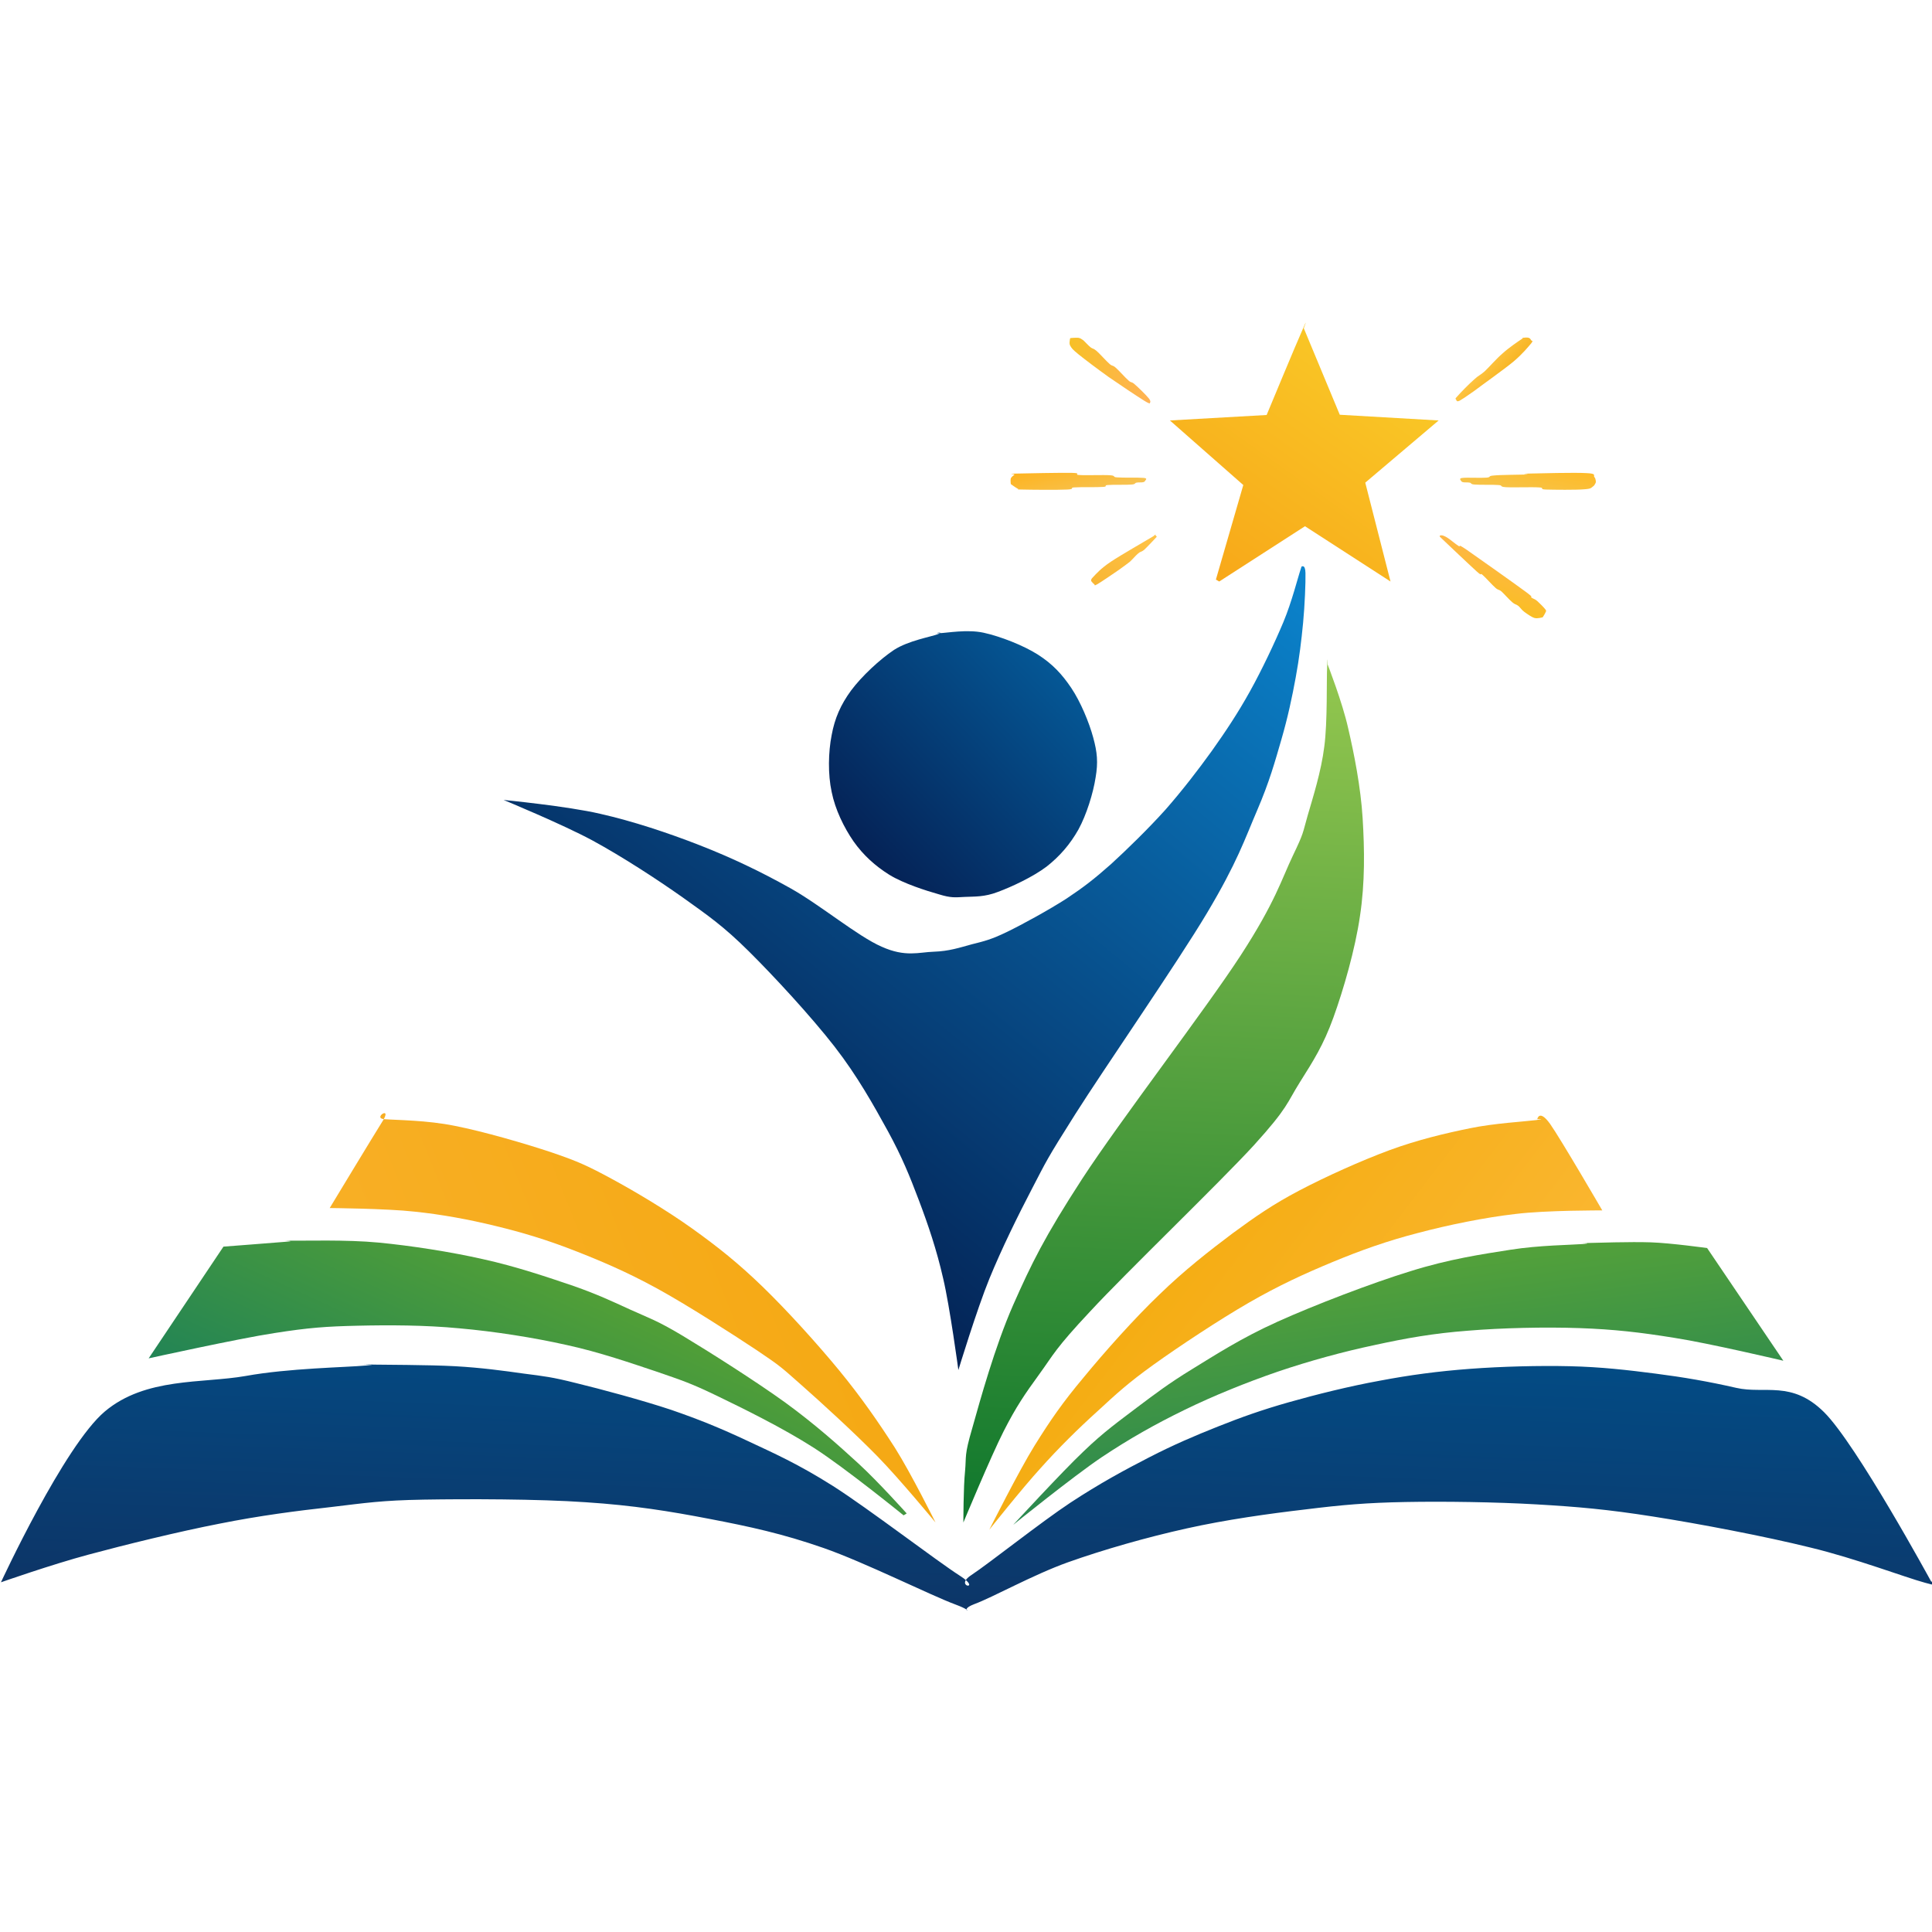
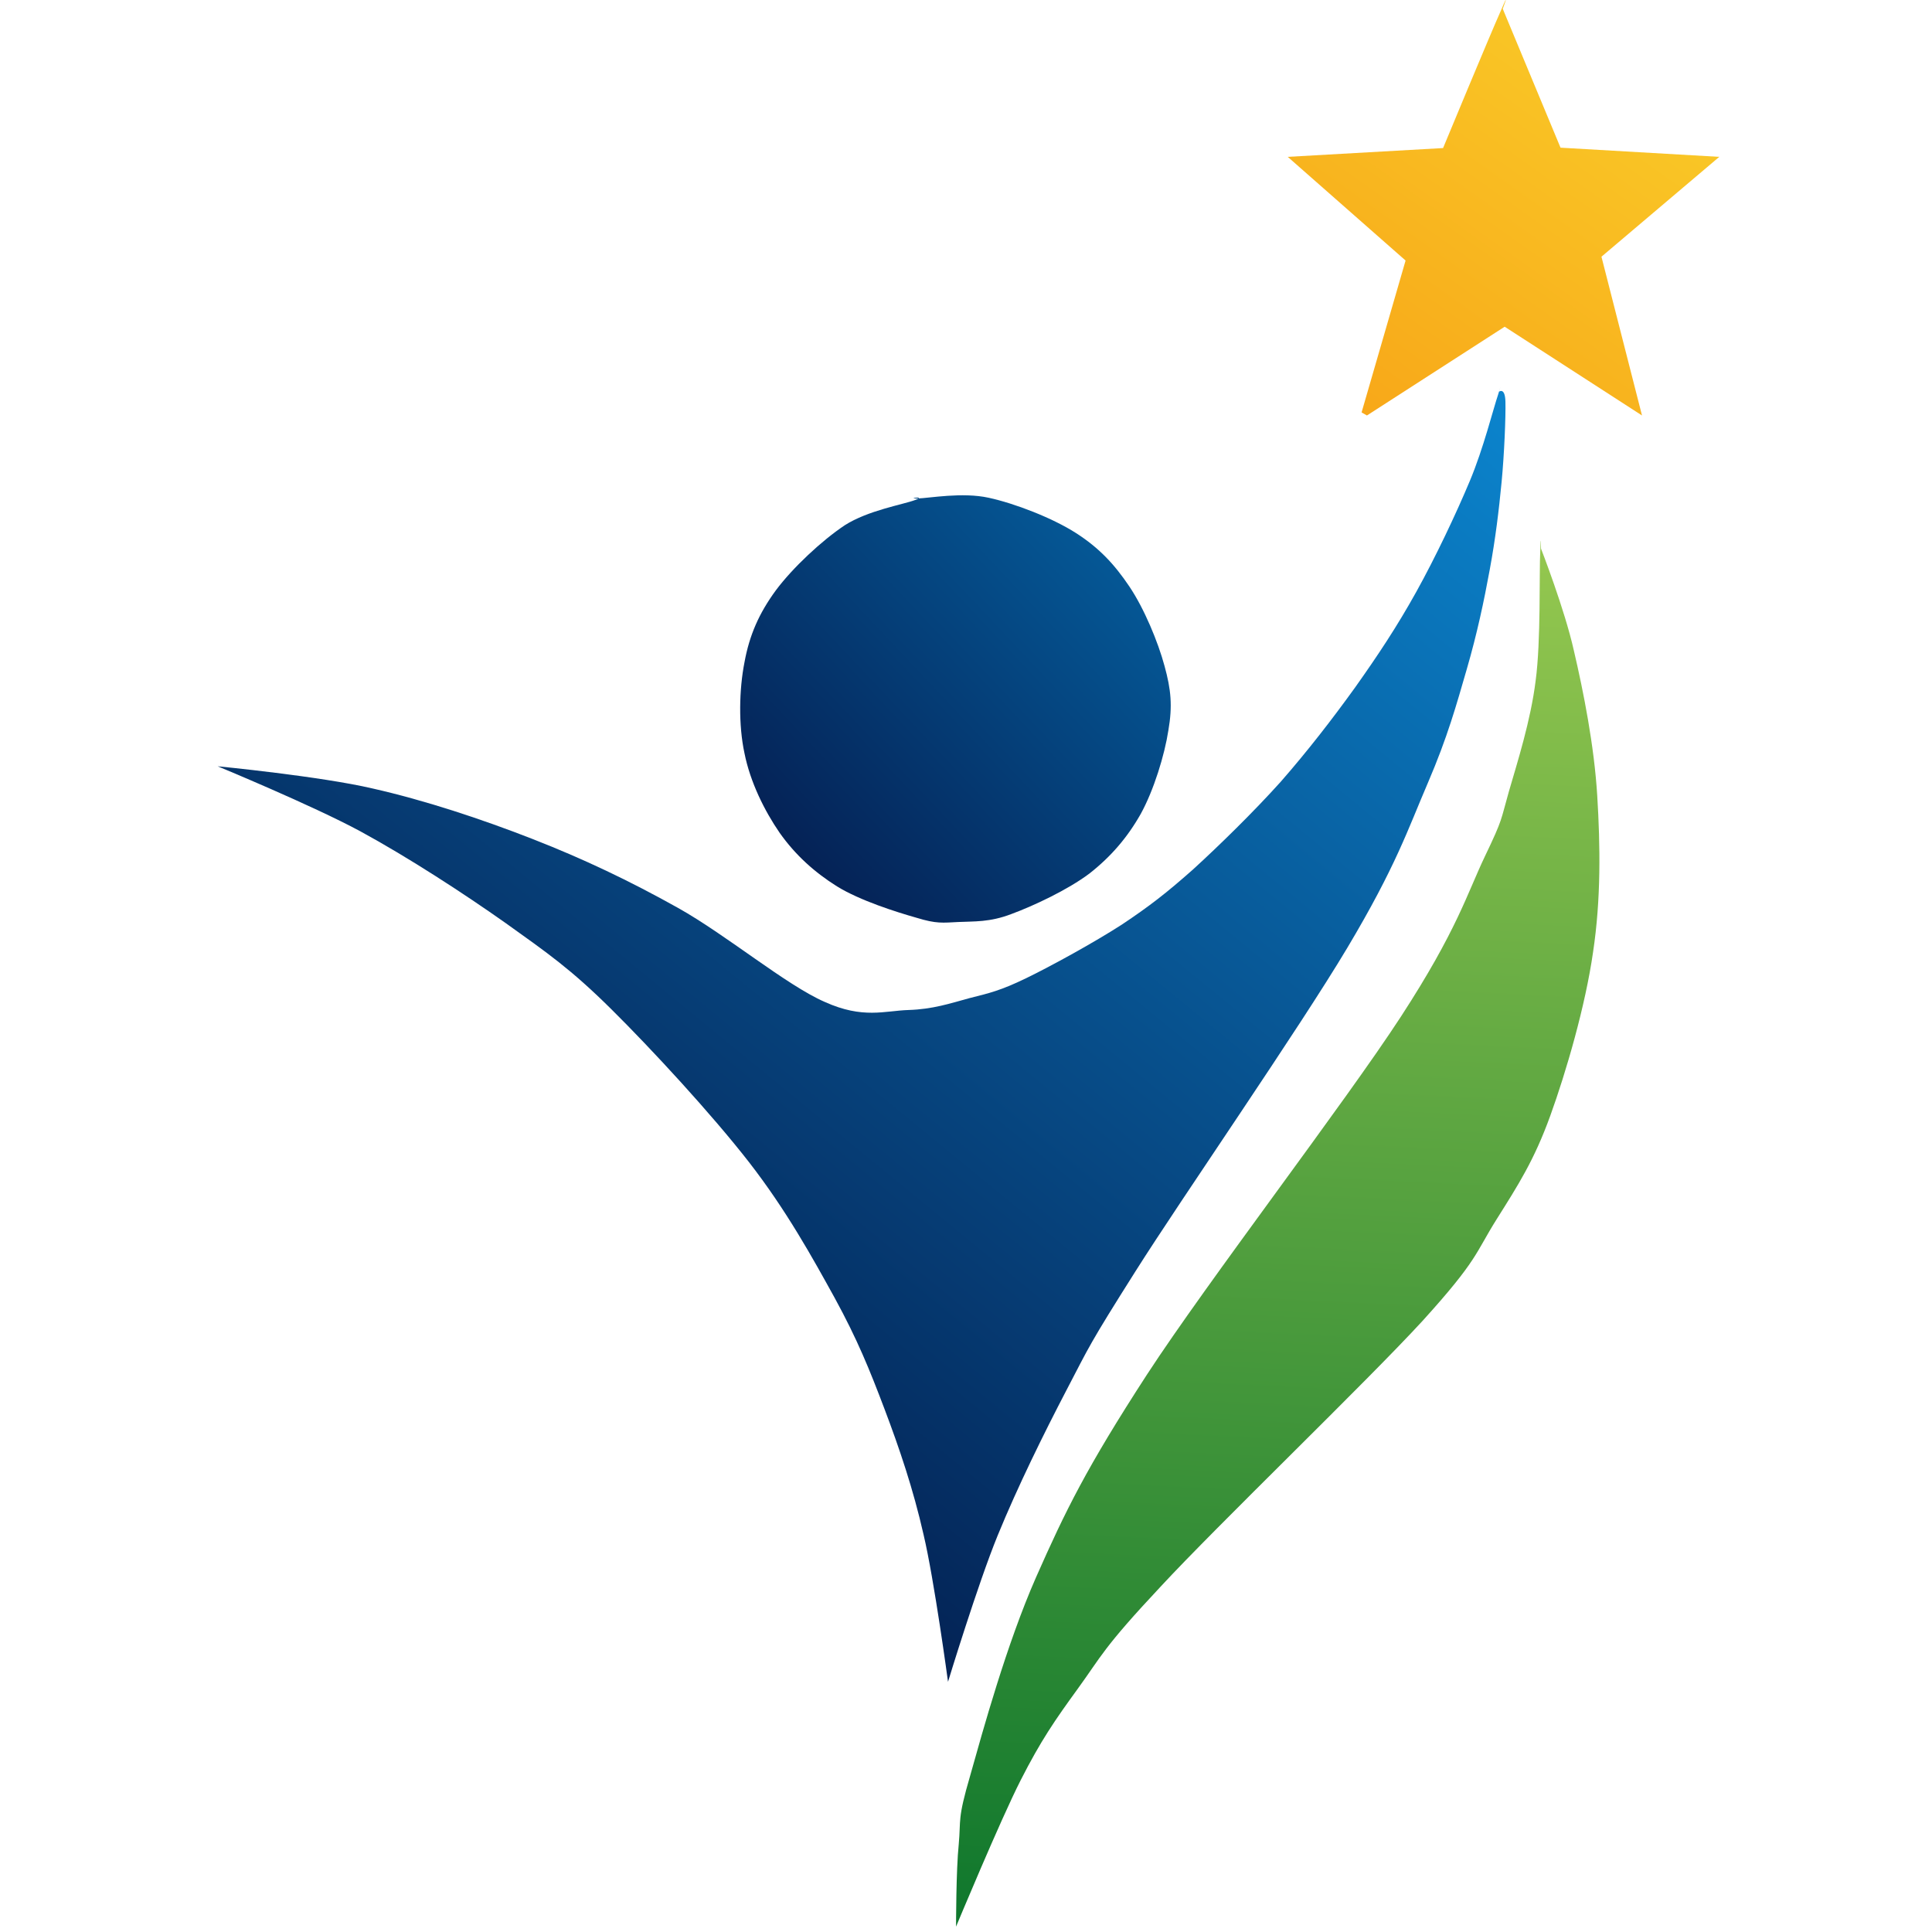
- <svg xmlns="http://www.w3.org/2000/svg" viewBox="0 0 811 811" role="img" aria-label="Axis Learning">
+ <svg xmlns="http://www.w3.org/2000/svg" viewBox="154.5 -2.0 505 505" role="img" aria-label="Axis Learning">
  <defs>
-     <linearGradient id="g0" gradientUnits="userSpaceOnUse" x1="403.1" y1="541.3" x2="407.5" y2="426.4">
-       <stop offset="0" stop-color="#0d3567" />
-       <stop offset="1" stop-color="#034b84" />
-     </linearGradient>
-     <linearGradient id="g1" gradientUnits="userSpaceOnUse" x1="331.1" y1="378.9" x2="554.2" y2="106.7">
+     <linearGradient id="g0" gradientUnits="userSpaceOnUse" x1="331.1" y1="378.9" x2="554.2" y2="106.7">
      <stop offset="0" stop-color="#042355" />
      <stop offset="1" stop-color="#0b84cd" />
    </linearGradient>
-     <linearGradient id="g2" gradientUnits="userSpaceOnUse" x1="493.7" y1="505.3" x2="511.4" y2="138.8">
+     <linearGradient id="g1" gradientUnits="userSpaceOnUse" x1="493.7" y1="505.3" x2="511.4" y2="138.8">
      <stop offset="0" stop-color="#0f772d" />
      <stop offset="1" stop-color="#94c74f" />
    </linearGradient>
-     <linearGradient id="g3" gradientUnits="userSpaceOnUse" x1="362.9" y1="220.8" x2="443.8" y2="144.6">
+     <linearGradient id="g2" gradientUnits="userSpaceOnUse" x1="362.9" y1="220.8" x2="443.8" y2="144.6">
      <stop offset="0" stop-color="#052256" />
      <stop offset="1" stop-color="#055795" />
    </linearGradient>
-     <linearGradient id="g4" gradientUnits="userSpaceOnUse" x1="627.3" y1="474.2" x2="615.7" y2="389.4">
-       <stop offset="0" stop-color="#2a8850" />
-       <stop offset="1" stop-color="#53a13a" />
-     </linearGradient>
-     <linearGradient id="g5" gradientUnits="userSpaceOnUse" x1="160.4" y1="477.2" x2="203.2" y2="384.0">
-       <stop offset="0" stop-color="#228455" />
-       <stop offset="1" stop-color="#519f37" />
-     </linearGradient>
-     <linearGradient id="g6" gradientUnits="userSpaceOnUse" x1="519.8" y1="354.7" x2="623.2" y2="433.8">
-       <stop offset="0" stop-color="#f5ad13" />
-       <stop offset="1" stop-color="#fab62f" />
-     </linearGradient>
-     <linearGradient id="g7" gradientUnits="userSpaceOnUse" x1="332.3" y1="350.9" x2="158.6" y2="420.4">
-       <stop offset="0" stop-color="#f5a914" />
-       <stop offset="1" stop-color="#f8af25" />
-     </linearGradient>
-     <linearGradient id="g8" gradientUnits="userSpaceOnUse" x1="512.0" y1="106.7" x2="574.9" y2="18.1">
+     <linearGradient id="g3" gradientUnits="userSpaceOnUse" x1="512.0" y1="106.7" x2="574.9" y2="18.1">
      <stop offset="0" stop-color="#f8a819" />
      <stop offset="1" stop-color="#f9c626" />
    </linearGradient>
-     <linearGradient id="g9" gradientUnits="userSpaceOnUse" x1="445.5" y1="56.3" x2="449.2" y2="71.4">
-       <stop offset="0" stop-color="#feb31e" />
-       <stop offset="1" stop-color="#f7c24f" />
-     </linearGradient>
-     <linearGradient id="g10" gradientUnits="userSpaceOnUse" x1="646.8" y1="57.2" x2="644.2" y2="70.2">
-       <stop offset="0" stop-color="#febb28" />
-       <stop offset="1" stop-color="#f7c347" />
-     </linearGradient>
-     <linearGradient id="g11" gradientUnits="userSpaceOnUse" x1="626.5" y1="115.0" x2="632.9" y2="97.1">
-       <stop offset="0" stop-color="#fabe25" />
-       <stop offset="1" stop-color="#feb745" />
-     </linearGradient>
-     <linearGradient id="g12" gradientUnits="userSpaceOnUse" x1="448.0" y1="14.2" x2="483.3" y2="17.7">
-       <stop offset="0" stop-color="#f7c026" />
-       <stop offset="1" stop-color="#ffb354" />
-     </linearGradient>
-     <linearGradient id="g13" gradientUnits="userSpaceOnUse" x1="630.8" y1="18.4" x2="625.1" y2="13.3">
-       <stop offset="0" stop-color="#f8b728" />
-       <stop offset="1" stop-color="#fec442" />
-     </linearGradient>
-     <linearGradient id="g14" gradientUnits="userSpaceOnUse" x1="463.2" y1="109.4" x2="478.4" y2="83.2">
-       <stop offset="0" stop-color="#f8b634" />
-       <stop offset="1" stop-color="#ffc448" />
-     </linearGradient>
  </defs>
-   <g transform="translate(0.0,137.5)">
-     <path fill="url(#g0)" fill-rule="evenodd" d="M154.3 435.3C160.5 435.4 180.1 435.4 191 436C201.9 436.6 211.4 437.9 219.9 439.1C228.4 440.2 231.6 440.5 241.9 443.1C252.2 445.6 269.7 450.3 281.7 454.3C293.6 458.4 302.4 462 313.7 467.3C325 472.6 334.8 476.9 349.7 486.3C364.6 495.8 393.3 517.8 403 524C412.7 530.2 400 528.8 407.7 523.7C415.4 518.6 436.9 501.5 449.3 493.3C461.8 485.1 472 479.6 482.3 474.3C492.6 469 501.5 465.2 511.3 461.3C521.1 457.4 529.8 454.3 541.1 451.1C552.4 447.9 566.4 444.4 579.1 442.1C591.7 439.7 603.7 438.1 617.1 437.1C630.4 436.1 646 435.7 659 436C672 436.3 683.3 437.6 694.9 439.1C706.6 440.6 717.1 442.4 728.9 445.1C740.7 447.8 752.1 441.8 765.7 455.3C779.3 468.8 810.6 526.3 810.6 526.3C810.6 526.3 816.5 529.3 808.1 526.9C799.6 524.6 779 516.7 759.9 512.1C740.9 507.4 713.1 502.1 693.9 499.1C674.8 496.1 662.3 495 645 494C627.7 493 606.2 492.7 590 493C573.8 493.3 563.4 494.2 548.1 496.1C532.7 497.9 514.7 500.4 498.1 504.1C481.4 507.8 463.2 513 448.3 518.3C433.5 523.6 416.8 533 408.9 535.9C401.1 538.9 411.5 539.9 401 536C390.5 532.1 362.9 518.3 345.7 512.3C328.5 506.3 314.6 503.3 297.9 500.1C281.3 496.9 265.9 494.4 245.9 493.1C225.9 491.7 195.8 491.7 178 492C160.2 492.3 153.4 493.4 139.1 495.1C124.7 496.7 109.1 498.7 92.1 502.1C75.1 505.4 52.3 511 37.1 515.1C21.8 519.2 0.4 526.7 0.4 526.7C0.4 526.7 26.9 469.4 44 455C61.1 440.6 84.8 443.3 103.1 440.1C121.3 436.8 145.1 436.5 153.7 435.7C162.2 434.9 148.1 435.3 154.3 435.3Z" />
-     <path fill="url(#g1)" fill-rule="evenodd" d="M546.3 100.4C546.3 100.4 547.9 99.1 548 103C548.1 106.9 547.7 116.7 547 124C546.3 131.3 545.4 138.8 543.9 146.9C542.4 155.1 540.6 163.6 537.9 172.9C535.2 182.2 532.9 190.6 527.7 202.7C522.5 214.8 519.4 224.4 506.7 245.7C494 267 463.5 311 451.3 330.3C439.1 349.6 439.3 349.8 433.3 361.3C427.3 372.8 420.5 386.6 415.3 399.3C410.1 412 402.3 437.6 402.3 437.6C402.3 437.6 398.7 410.9 395.9 399.1C393.2 387.2 389.6 376.6 385.7 366.3C381.8 356 378.6 348.1 372.7 337.3C366.8 326.6 360 314.3 350.3 301.8C340.5 289.2 324.8 272.2 314.3 261.8C303.7 251.3 297.6 247.1 286.7 239.3C275.8 231.6 261.2 222.1 248.7 215.3C236.1 208.5 211.4 198.3 211.4 198.3C211.4 198.3 238.2 200.9 251.9 204.1C265.6 207.2 280.4 212.1 293.7 217.3C307 222.5 319 228.2 331.7 235.3C344.4 242.4 360 255.5 370.1 259.9C380.1 264.4 385.7 262.2 392 262C398.3 261.8 402.8 260.3 407.9 258.9C413.1 257.6 416.1 256.9 422.7 253.7C429.3 250.5 440.4 244.4 447.7 239.7C454.9 234.9 459.3 231.5 466.3 225.3C473.2 219 482.2 210.2 489.3 202.3C496.3 194.3 502.8 185.9 508.7 177.7C514.6 169.4 519.7 161.7 524.7 152.7C529.7 143.7 535.1 132.3 538.7 123.7C542.3 115.1 544.8 104.9 546.1 101.1C547.3 97.2 546.3 100.4 546.3 100.4Z" />
-     <path fill="url(#g2)" fill-rule="evenodd" d="M557.3 141.4C557.3 141.4 563.5 157.3 565.9 168.1C568.4 178.8 571.2 192.9 572 206C572.8 219.1 573 233 570.9 246.9C568.9 260.9 563.9 278.1 559.7 289.7C555.5 301.3 551.3 307.8 545.7 316.7C540.1 325.6 540.9 327.2 526.3 343.3C511.6 359.3 472.7 396.7 457.8 412.8C442.8 428.8 442.4 430.9 436.3 439.3C430.2 447.7 426.6 452.9 421.3 463.3C416 473.7 404.4 501.6 404.4 501.6C404.4 501.6 404.4 486.7 405.1 480.1C405.7 473.5 404.7 473.7 408.1 462.1C411.4 450.4 417.6 427.8 425.3 410.3C433 392.9 438.4 381.8 454.3 357.3C470.2 332.9 506 286.3 520.7 263.7C535.4 241.1 538 231.5 542.7 221.7C547.4 211.9 546.7 212.6 548.9 204.9C551.1 197.3 554.6 186.4 555.9 175.9C557.3 165.5 556.8 147.8 557.1 142.1C557.3 136.3 557.3 141.4 557.3 141.4Z" />
-     <path fill="url(#g3)" fill-rule="evenodd" d="M394.3 128.3C397.5 128.2 406 126.6 412.9 128.1C419.8 129.6 429.6 133.4 435.7 137.3C441.8 141.2 445.8 145.5 449.7 151.3C453.6 157.1 457.2 165.8 458.9 172.1C460.6 178.3 461 182.5 459.9 188.9C458.9 195.4 456.1 204.5 452.7 210.7C449.2 216.9 444.9 221.9 439.3 226.3C433.6 230.6 424.6 234.8 418.9 236.9C413.2 239.1 409.1 238.8 405 239C400.9 239.2 399.3 239.5 394.1 237.9C388.8 236.4 379.3 233.4 373.3 229.7C367.4 226 362.4 221.5 358.3 215.7C354.3 209.9 350.6 202.4 349.1 194.9C347.5 187.5 347.7 178.2 349.1 171.1C350.4 164 352.9 158.3 357.3 152.3C361.7 146.4 369.3 139.3 375.3 135.3C381.4 131.4 390.5 129.9 393.7 128.7C396.9 127.5 391.1 128.4 394.3 128.3Z" />
-     <path fill="url(#g4)" fill-rule="evenodd" d="M665.3 384.3C670 384.2 684.4 383.7 693 384C701.6 384.3 716.6 386.4 716.6 386.4L748.6 433.7C748.6 433.7 717.2 426.3 702.9 424.1C688.7 421.8 677.5 420.5 663 420C648.5 419.5 630.4 419.9 616.1 421.1C601.7 422.2 590.4 424.2 577.1 427.1C563.8 429.9 549.6 433.8 536.3 438.3C523 442.9 509.6 448.3 497.3 454.3C485 460.3 474.3 466.3 462.3 474.3C450.3 482.4 425.3 502.6 425.3 502.6C425.3 502.6 446.1 480 454.8 471.8C463.4 463.5 469.7 459.1 477.3 453.3C484.9 447.6 490.5 443.3 500.3 437.3C510.1 431.3 521 424.2 536.3 417.3C551.6 410.4 575.8 401.1 592.1 396.1C608.4 391 622 389 634.1 387.1C646.2 385.2 659.5 385.1 664.7 384.7C669.9 384.2 660.6 384.4 665.3 384.3Z" />
-     <path fill="url(#g5)" fill-rule="evenodd" d="M121.3 383.3C127.7 383.4 145.3 382.8 158.9 384.1C172.5 385.4 189.3 388 202.9 391.1C216.6 394.1 230.4 398.8 240.7 402.3C251 405.9 257 408.8 264.7 412.3C272.4 415.8 275.9 416.8 286.7 423.3C297.5 429.8 317.4 442.4 329.7 451.3C341.9 460.2 351.8 469 360.3 476.8C368.7 484.5 380.6 497.8 380.6 497.8L379.3 498.6C379.3 498.6 354.8 478.7 341.7 470.3C328.6 461.9 311.7 453.6 300.7 448.3C289.7 443 286.1 441.9 275.7 438.3C265.2 434.8 251.7 430.1 237.9 427.1C224.1 424 207.6 421.4 192.9 420.1C178.3 418.7 163 418.7 150 419C137 419.3 129.7 419.8 115.1 422.1C100.5 424.3 62.4 432.7 62.4 432.7L93.8 385.8C93.8 385.8 116.1 384.1 120.7 383.7C125.3 383.3 114.9 383.3 121.3 383.3Z" />
-     <path fill="url(#g6)" fill-rule="evenodd" d="M645.3 332.3C645.3 332.3 646.1 327.9 650.7 334.3C655.2 340.7 672.6 370.6 672.6 370.6C672.6 370.6 649 370.5 636.1 372.1C623.1 373.6 607.9 376.7 595.1 380.1C582.3 383.4 571.1 387.4 559.3 392.3C547.5 397.2 536.8 402.1 524.3 409.3C511.8 416.5 494.9 427.7 484.3 435.3C473.7 442.9 468.7 447.5 460.8 454.8C452.8 462 444.3 470.4 436.8 478.8C429.2 487.1 415.3 504.6 415.3 504.6C415.3 504.6 427.7 479.9 434.3 469.3C440.9 458.7 446 451.3 454.8 440.8C463.5 430.2 476.3 415.8 486.8 405.8C497.2 395.7 507.6 387.6 517.3 380.3C527.1 373.1 534.3 368.1 545.3 362.3C556.3 356.5 571.4 349.7 583.3 345.3C595.3 340.9 606.8 338.2 617.1 336.1C627.3 334 640 333.3 644.7 332.7C649.4 332.1 645.3 332.3 645.3 332.3Z" />
-     <path fill="url(#g7)" fill-rule="evenodd" d="M161.3 332.3C166.3 332.7 179.2 332.7 190.9 335.1C202.7 337.4 220.7 342.6 231.7 346.3C242.6 350 246.9 352 256.7 357.3C266.5 362.6 280.1 370.7 290.7 378.3C301.3 385.9 310 392.8 320.3 402.8C330.5 412.7 343 426.5 352.3 437.8C361.5 449 368.9 459.7 375.7 470.3C382.4 480.9 392.7 501.6 392.7 501.6C392.7 501.6 377.7 483.4 368.3 473.8C358.8 464.1 344.7 451.2 336.3 443.8C327.8 436.3 327.8 436.1 317.7 429.3C307.6 422.6 288.5 410.3 275.7 403.3C262.9 396.3 252 391.7 240.7 387.3C229.4 382.9 219.1 379.8 207.9 377.1C196.8 374.4 185.5 372.3 173.9 371.1C162.3 369.8 138.4 369.6 138.4 369.6C138.4 369.6 156.9 339 160.8 332.8C164.6 326.5 156.3 331.9 161.3 332.3Z" />
-     <path fill="url(#g8)" fill-rule="evenodd" d="M547.3 0.3L562.4 36.6L603.9 39L573.1 65.1L583.7 106.6L547.8 83.4L511.8 106.6L510.4 105.8L521.9 66.1L491.1 39L531.7 36.7C531.7 36.7 544.1 6.8 546.8 0.8C549.4 -5.3 547.3 0.3 547.3 0.3Z" />
-     <path fill="url(#g9)" fill-rule="evenodd" d="M426.3 61.3C430.4 61.2 445.5 60.9 450 61C454.5 61.1 450.4 61.8 453.1 61.9C455.7 62.1 463.3 61.8 466 62C468.7 62.2 466.7 62.8 469.1 62.9C471.4 63.1 478 62.9 479.9 63.1C481.9 63.2 480.9 64 480.9 64C480.9 64 480.6 64.8 479.9 64.9C479.3 65.1 477.9 64.9 477.1 65.1C476.2 65.2 476.9 65.8 474.9 65.9C472.9 66.1 467.1 65.9 465.1 66.1C463.1 66.2 465.3 66.8 462.9 66.9C460.6 67.1 453.6 66.9 451.1 67.1C448.6 67.2 451.7 67.8 448 68C444.3 68.2 432.4 68.1 429 68C425.6 67.9 428.1 68.1 427.3 67.7C426.5 67.3 424.3 65.7 424.3 65.7C424.3 65.7 424.1 64 424.3 63.3C424.6 62.7 425.4 62.1 425.8 61.8C426.1 61.4 422.3 61.4 426.3 61.3Z" />
-     <path fill="url(#g10)" fill-rule="evenodd" d="M641.3 61.3C645.5 61.2 661.3 60.8 665.9 61.1C670.6 61.3 668.6 62.1 669.3 62.8C669.9 63.4 669.9 64.9 669.9 64.9C669.9 64.9 669.5 66.2 668.7 66.7C667.9 67.2 668.2 67.7 664.9 67.9C661.7 68.2 652.2 68.1 649 68C645.8 67.9 648.8 67.2 645.9 67.1C643.1 66.9 634.8 67.2 632 67C629.2 66.8 631.1 66.2 628.9 66.1C626.8 65.9 621.1 66.1 619.1 65.9C617.1 65.8 617.8 65.2 616.9 65.1C616.1 64.9 614.7 65.1 614.1 64.9C613.4 64.8 613.1 64 613.1 64C613.1 64 612.3 63.2 614.1 63.1C615.9 62.9 621.8 63.2 624 63C626.2 62.8 624.3 62.3 627.1 62.1C629.8 61.8 638.3 61.8 640.7 61.7C643.1 61.6 637.1 61.4 641.3 61.3Z" />
-     <path fill="url(#g11)" fill-rule="evenodd" d="M604.4 87.3C604.4 87.3 605.1 87.1 605.7 87.3C606.2 87.5 606.6 87.6 607.7 88.3C608.8 89 611 90.9 612.3 91.7C613.6 92.5 611 90.1 615.7 93.3C620.3 96.5 635.7 107.4 640.3 110.8C644.8 114.1 641.9 112.6 642.8 113.3C643.6 113.9 644.3 113.9 645.3 114.8C646.2 115.6 648.1 117.5 648.7 118.3C649.3 119.1 648.9 119.1 648.7 119.7C648.5 120.2 647.6 121.6 647.6 121.6C647.6 121.6 645.4 122.3 644.1 121.9C642.8 121.5 640.9 120.1 639.8 119.3C638.6 118.4 638.1 117.4 637.3 116.8C636.4 116.1 635.9 116.3 634.8 115.3C633.6 114.3 631.4 111.8 630.3 110.8C629.1 109.8 629.1 110.4 627.8 109.3C626.4 108.1 623.6 104.9 622.3 103.8C620.9 102.6 622.7 104.9 619.8 102.3C616.8 99.6 604.4 87.8 604.4 87.8L604.4 87.3Z" />
-     <path fill="url(#g12)" fill-rule="evenodd" d="M449.4 4.4C449.4 4.4 451.8 4.2 452.7 4.3C453.6 4.5 453.8 4.7 454.7 5.3C455.5 6 456.8 7.5 457.8 8.3C458.7 9 458.9 8.6 460.3 9.8C461.6 10.9 464.4 14.1 465.8 15.3C467.1 16.4 466.9 15.6 468.3 16.8C469.6 17.9 472.4 21.1 473.8 22.3C475.1 23.4 474.8 22.5 476.3 23.8C477.7 25 481.2 28.4 482.3 29.8C483.3 31.1 482.7 31.6 482.7 31.6C482.7 31.6 483.2 32.5 480.3 30.7C477.4 28.9 469.9 23.9 465.3 20.7C460.7 17.4 455.4 13.4 452.8 11.3C450.1 9.1 449.9 8.7 449.3 7.7C448.7 6.7 449.1 5.6 449.1 5.1C449.1 4.5 449.4 4.4 449.4 4.4Z" />
-     <path fill="url(#g13)" fill-rule="evenodd" d="M639.3 4.3C639.8 4.2 641.1 4.1 641.7 4.3C642.3 4.5 642.5 4.9 642.7 5.3C642.9 5.7 643.9 5.2 642.7 6.7C641.4 8.2 639.3 10.9 635.3 14.3C631.3 17.6 622.4 23.9 618.7 26.7C614.9 29.4 613.9 30 612.7 30.7C611.5 31.3 611.4 30.6 611.4 30.6L611.1 30C611.1 30 610.5 30.1 611.8 28.8C613 27.4 616.8 23.5 618.8 21.8C620.7 20 621.3 20.1 623.3 18.3C625.3 16.4 628.2 13 630.8 10.8C633.3 8.5 637.3 5.8 638.8 4.8C640.2 3.7 638.8 4.4 639.3 4.3Z" />
-     <path fill="url(#g14)" fill-rule="evenodd" d="M484.3 87.3C484.5 87.2 485 87.1 485 87.1L485.6 87.8C485.6 87.8 481.6 92.1 480.3 93.3C478.9 94.4 478.8 93.9 477.8 94.8C476.8 95.6 475.6 97.1 474.3 98.3C472.9 99.4 471.9 100.1 469.7 101.7C467.4 103.3 462.4 106.7 460.7 107.7C459 108.7 459.7 107.9 459.3 107.7C458.9 107.5 458.3 106.7 458.3 106.7C458.3 106.7 457.4 106.1 458.8 104.8C460.1 103.4 462.1 101.1 466.3 98.3C470.5 95.5 480.8 89.6 483.8 87.8C486.8 85.9 484.1 87.4 484.3 87.3Z" />
-   </g>
+   <path fill="url(#g0)" fill-rule="evenodd" d="M546.3 100.4C546.3 100.4 547.9 99.1 548 103C548.1 106.9 547.7 116.7 547 124C546.3 131.3 545.4 138.8 543.9 146.9C542.4 155.1 540.6 163.6 537.9 172.9C535.2 182.2 532.9 190.6 527.7 202.7C522.5 214.8 519.4 224.4 506.7 245.7C494 267 463.5 311 451.3 330.3C439.1 349.6 439.3 349.8 433.3 361.3C427.3 372.8 420.5 386.6 415.3 399.3C410.1 412 402.3 437.6 402.3 437.6C402.3 437.6 398.7 410.9 395.9 399.1C393.2 387.2 389.6 376.6 385.7 366.3C381.8 356 378.6 348.1 372.7 337.3C366.8 326.6 360 314.3 350.3 301.8C340.5 289.2 324.8 272.2 314.3 261.8C303.7 251.3 297.6 247.1 286.7 239.3C275.8 231.6 261.2 222.1 248.7 215.3C236.1 208.5 211.4 198.3 211.4 198.3C211.4 198.3 238.2 200.9 251.9 204.1C265.6 207.2 280.4 212.1 293.7 217.3C307 222.5 319 228.2 331.7 235.3C344.4 242.4 360 255.5 370.1 259.9C380.1 264.4 385.7 262.2 392 262C398.3 261.8 402.8 260.3 407.9 258.9C413.1 257.6 416.1 256.9 422.7 253.7C429.3 250.5 440.4 244.4 447.7 239.7C454.9 234.9 459.3 231.5 466.3 225.3C473.2 219 482.2 210.2 489.3 202.3C496.3 194.3 502.8 185.9 508.7 177.7C514.6 169.4 519.7 161.7 524.7 152.7C529.7 143.7 535.1 132.3 538.7 123.7C542.3 115.1 544.8 104.9 546.1 101.1C547.3 97.2 546.3 100.4 546.3 100.4Z" />
+   <path fill="url(#g1)" fill-rule="evenodd" d="M557.3 141.4C557.3 141.4 563.5 157.3 565.9 168.1C568.4 178.8 571.2 192.9 572 206C572.8 219.1 573 233 570.9 246.9C568.9 260.9 563.9 278.1 559.7 289.7C555.5 301.3 551.3 307.8 545.7 316.7C540.1 325.6 540.9 327.2 526.3 343.3C511.6 359.3 472.7 396.7 457.8 412.8C442.8 428.8 442.4 430.9 436.3 439.3C430.2 447.7 426.6 452.9 421.3 463.3C416 473.7 404.4 501.6 404.4 501.6C404.4 501.6 404.4 486.7 405.1 480.1C405.7 473.5 404.7 473.7 408.1 462.1C411.4 450.4 417.6 427.8 425.3 410.3C433 392.9 438.4 381.8 454.3 357.3C470.2 332.9 506 286.3 520.7 263.7C535.4 241.1 538 231.5 542.7 221.7C547.4 211.9 546.7 212.6 548.9 204.9C551.1 197.3 554.6 186.4 555.9 175.9C557.3 165.5 556.8 147.8 557.1 142.1C557.3 136.3 557.3 141.4 557.3 141.4Z" />
+   <path fill="url(#g2)" fill-rule="evenodd" d="M394.3 128.3C397.5 128.2 406 126.6 412.9 128.1C419.8 129.6 429.6 133.4 435.7 137.3C441.8 141.2 445.8 145.5 449.7 151.3C453.6 157.1 457.2 165.8 458.9 172.1C460.6 178.3 461 182.5 459.9 188.9C458.9 195.4 456.1 204.5 452.7 210.7C449.2 216.9 444.9 221.9 439.3 226.3C433.6 230.6 424.6 234.8 418.9 236.9C413.2 239.1 409.1 238.8 405 239C400.9 239.2 399.3 239.5 394.1 237.9C388.8 236.4 379.3 233.4 373.3 229.7C367.4 226 362.4 221.5 358.3 215.7C354.3 209.9 350.6 202.4 349.1 194.9C347.5 187.5 347.7 178.2 349.1 171.1C350.4 164 352.9 158.3 357.3 152.3C361.7 146.4 369.3 139.3 375.3 135.3C381.4 131.4 390.5 129.9 393.7 128.7C396.9 127.5 391.1 128.4 394.3 128.3Z" />
+   <path fill="url(#g3)" fill-rule="evenodd" d="M547.3 0.3L562.4 36.6L603.9 39L573.1 65.1L583.7 106.6L547.8 83.4L511.8 106.6L510.4 105.8L521.9 66.1L491.1 39L531.7 36.7C531.7 36.7 544.1 6.8 546.8 0.8C549.4 -5.3 547.3 0.3 547.3 0.3Z" />
</svg>
